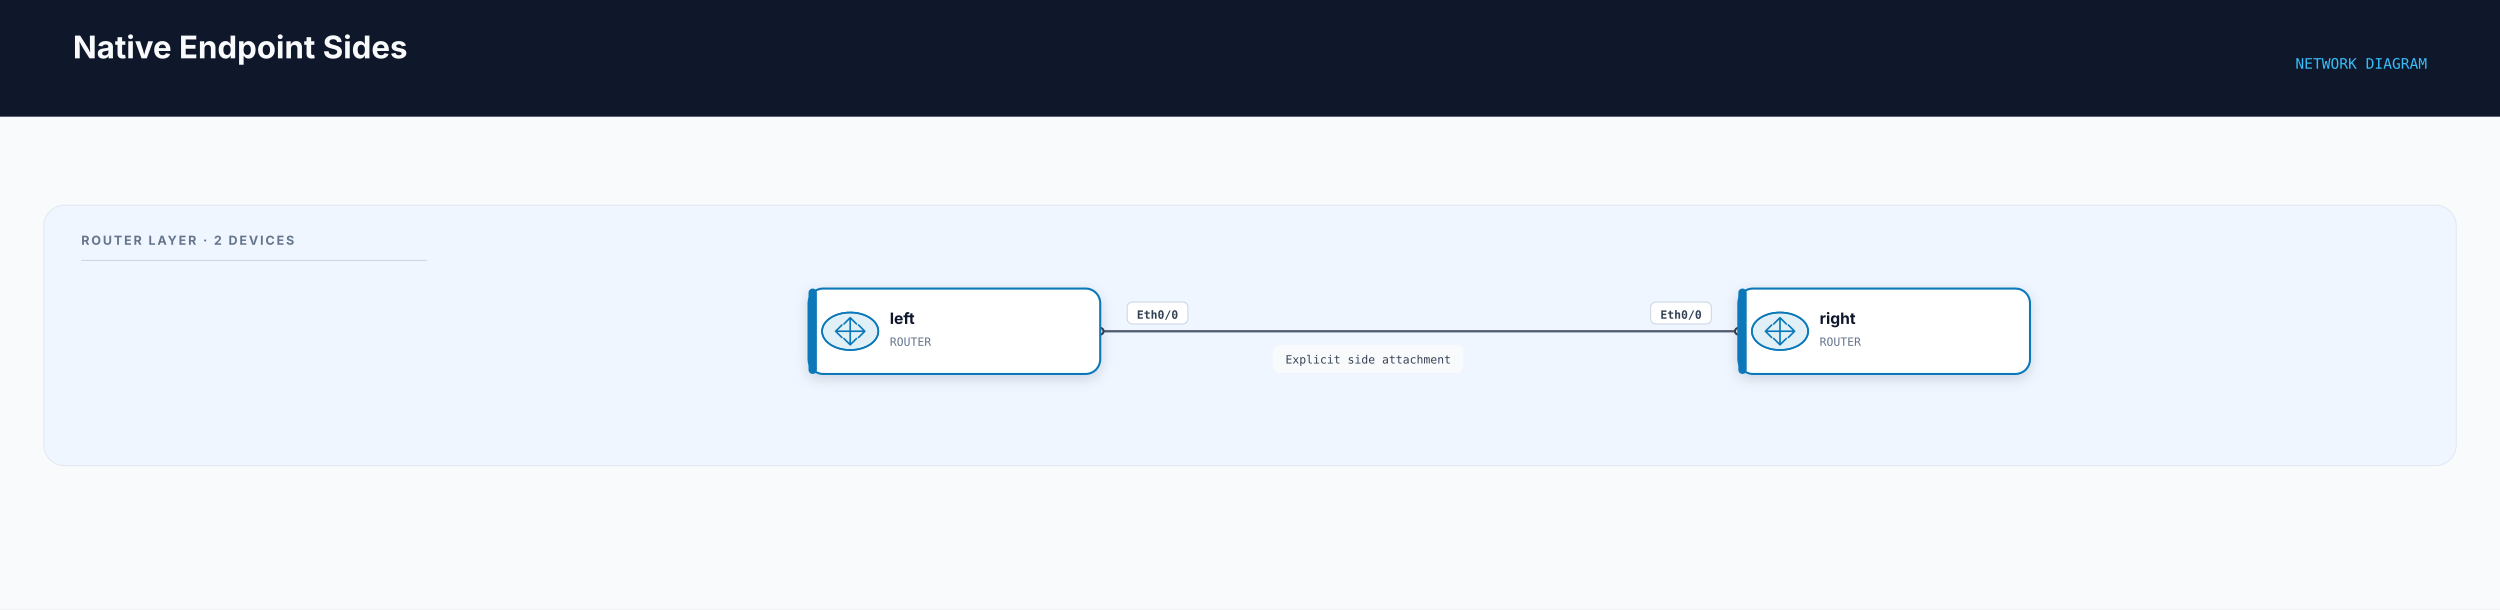
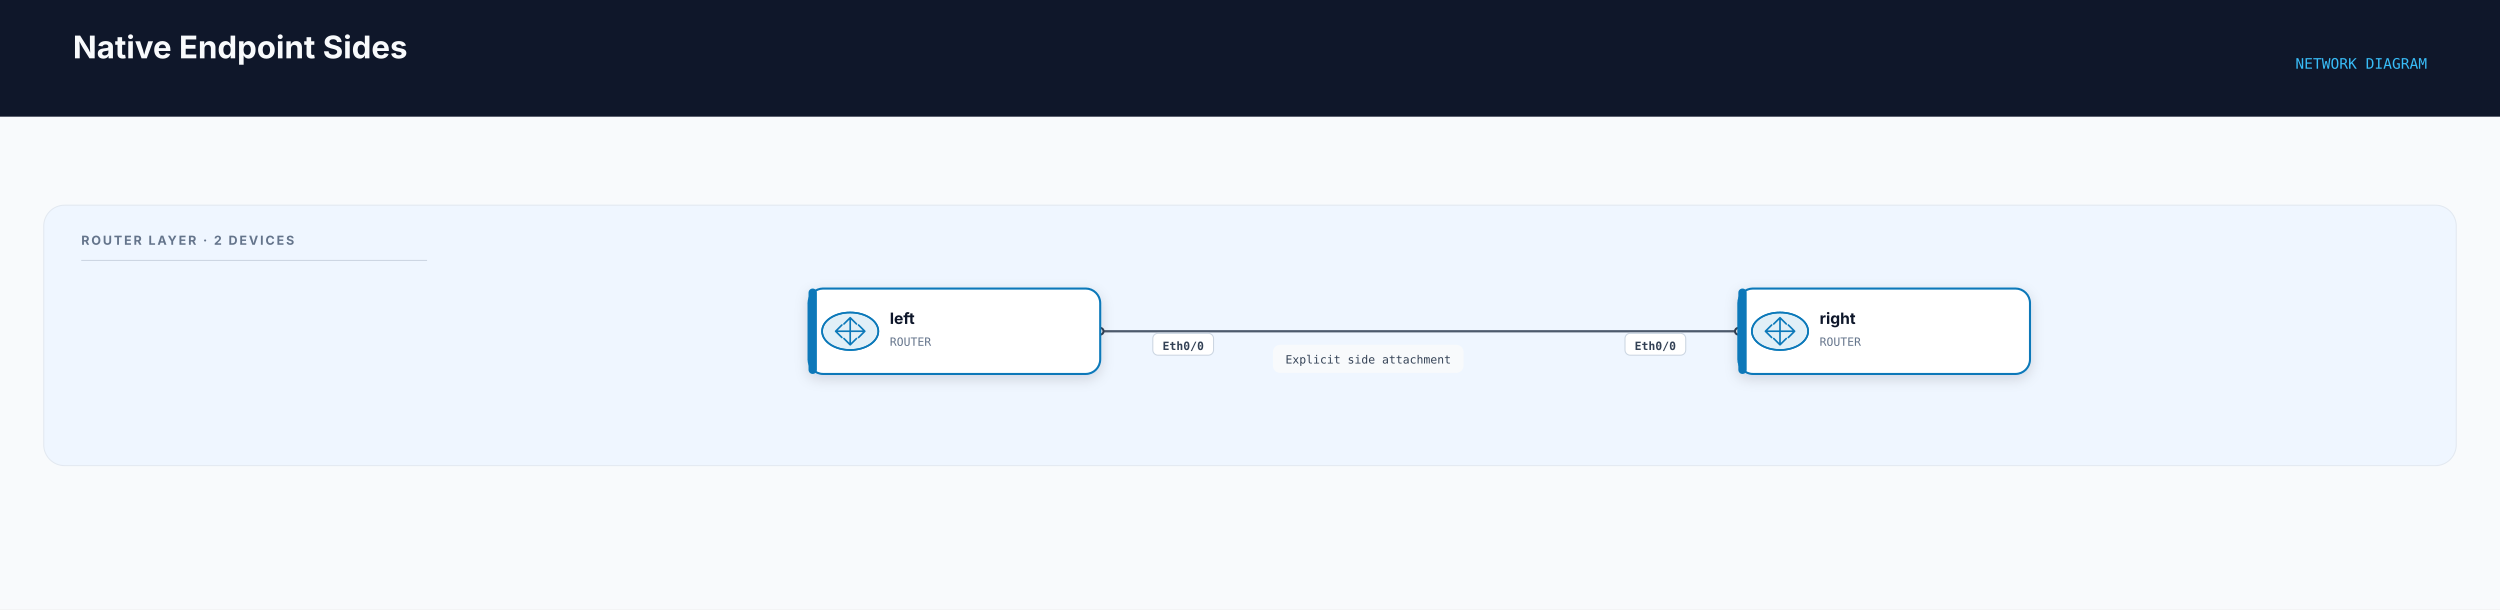
<svg xmlns="http://www.w3.org/2000/svg" class="theme-light" width="2400" height="585" viewBox="0 0 2400 585" role="img" shape-rendering="geometricPrecision">
  <defs>
    <filter id="shadow" x="-20%" y="-20%" width="140%" height="150%">
      <feDropShadow dx="0" dy="4" stdDeviation="6" flood-color="#0f172a" flood-opacity=".14" />
    </filter>
  </defs>
  <rect width="100%" height="100%" fill="#f8fafc" />
  <rect x="0" y="0" width="2400" height="112" fill="#0f172a" />
  <text x="70" y="56" fill="#f8fafc" font-family="Inter,Segoe UI,sans-serif" font-size="30" font-weight="700">Native Endpoint Sides</text>
  <text x="70" y="84" fill="#94a3b8" font-family="Inter,Segoe UI,sans-serif" font-size="15" />
  <text x="2330" y="66" text-anchor="end" fill="#38bdf8" font-family="ui-monospace,SFMono-Regular,monospace" font-size="14">NETWORK DIAGRAM</text>
  <rect x="42" y="197.0" width="2316.0" height="250.0" rx="20" fill="#eff6ff" stroke="#e2e8f0" />
  <g id="row-headings">
    <g class="row-heading row-heading-router">
      <path d="M78 250.0 H410" stroke="#cbd5e1" stroke-width="1" />
      <text x="78" y="235.0" fill="#64748b" font-family="Inter,Segoe UI,sans-serif" font-size="12" font-weight="700" letter-spacing="1.8">ROUTER LAYER · 2 DEVICES</text>
    </g>
  </g>
  <g id="links">
    <g id="link-1" data-netdiag-kind="link">
      <path d="M 1056.2 318.0 H 1110.2 L 1614.8 318.0 H 1668.8" fill="none" stroke="#334155" stroke-width="2.2" stroke-linecap="round" stroke-linejoin="round" opacity=".86" />
      <circle cx="1056.2" cy="318.0" r="3.2" fill="#ffffff" stroke="#334155" stroke-width="2" />
      <circle cx="1668.8" cy="318.0" r="3.2" fill="#ffffff" stroke="#334155" stroke-width="2" />
    </g>
  </g>
  <g id="nodes">
    <g id="left" data-netdiag-kind="node" filter="url(#shadow)">
      <rect x="776.2" y="277.0" width="280.0" height="82.0" rx="14" fill="#ffffff" stroke="#0878b9" stroke-width="2" />
      <rect x="776.2" y="277.0" width="8" height="82.0" rx="4" fill="#0878b9" />
      <g class="device-icon device-icon-router" transform="translate(816.2 318.0)" stroke="#0878b9" fill="none" stroke-width="1.6" stroke-linecap="round" stroke-linejoin="round">
        <ellipse cx="0" cy="0" rx="27" ry="18" fill="#0878b9" fill-opacity=".12" />
        <ellipse cx="0" cy="0" rx="27" ry="18" />
        <path d="M-14 0h28M8-6l6 6-6 6M14 0H-14M-8-6l-6 6 6 6" />
        <path d="M0-13v26M-6-7l6-6 6 6M-6 7l6 6 6-6" />
      </g>
      <text class="node-title" x="854.2" y="311.0" fill="#0f172a" font-family="Inter,Segoe UI,Arial,sans-serif" font-size="15" font-weight="700">left</text>
      <text x="854.2" y="332.0" fill="#64748b" font-family="ui-monospace,SFMono-Regular,monospace" font-size="11">ROUTER</text>
    </g>
    <g id="right" data-netdiag-kind="node" filter="url(#shadow)">
      <rect x="1668.8" y="277.0" width="280.0" height="82.0" rx="14" fill="#ffffff" stroke="#0878b9" stroke-width="2" />
      <rect x="1668.8" y="277.0" width="8" height="82.0" rx="4" fill="#0878b9" />
      <g class="device-icon device-icon-router" transform="translate(1708.8 318.0)" stroke="#0878b9" fill="none" stroke-width="1.6" stroke-linecap="round" stroke-linejoin="round">
        <ellipse cx="0" cy="0" rx="27" ry="18" fill="#0878b9" fill-opacity=".12" />
        <ellipse cx="0" cy="0" rx="27" ry="18" />
        <path d="M-14 0h28M8-6l6 6-6 6M14 0H-14M-8-6l-6 6 6 6" />
        <path d="M0-13v26M-6-7l6-6 6 6M-6 7l6 6 6-6" />
      </g>
      <text class="node-title" x="1746.8" y="311.0" fill="#0f172a" font-family="Inter,Segoe UI,Arial,sans-serif" font-size="15" font-weight="700">right</text>
      <text x="1746.8" y="332.0" fill="#64748b" font-family="ui-monospace,SFMono-Regular,monospace" font-size="11">ROUTER</text>
    </g>
  </g>
  <g id="link-annotations" pointer-events="none">
    <g id="link-annotation-1" class="link-annotation">
-       <rect class="interface-label-badge" x="1082.1" y="290.0" width="58.3" height="21.0" rx="5.0" fill="#ffffff" stroke="#cbd5e1" stroke-width="1" />
-       <text class="interface-label-text" x="1111.2" y="306.0" text-anchor="middle" fill="#334155" font-family="ui-monospace,SFMono-Regular,monospace" font-size="11" font-weight="650">Eth0/0</text>
-       <rect class="interface-label-badge" x="1584.6" y="290.0" width="58.3" height="21.0" rx="5.0" fill="#ffffff" stroke="#cbd5e1" stroke-width="1" />
-       <text class="interface-label-text" x="1613.8" y="306.0" text-anchor="middle" fill="#334155" font-family="ui-monospace,SFMono-Regular,monospace" font-size="11" font-weight="650">Eth0/0</text>
+       <rect class="interface-label-badge" x="1106.7" y="320.0" width="58.3" height="21.0" rx="5.0" fill="#ffffff" stroke="#cbd5e1" stroke-width="1" />
+       <text class="interface-label-text" x="1135.9" y="336.0" text-anchor="middle" fill="#334155" font-family="ui-monospace,SFMono-Regular,monospace" font-size="11" font-weight="650">Eth0/0</text>
+       <rect class="interface-label-badge" x="1560.0" y="320.0" width="58.3" height="21.0" rx="5.0" fill="#ffffff" stroke="#cbd5e1" stroke-width="1" />
+       <text class="interface-label-text" x="1589.1" y="336.0" text-anchor="middle" fill="#334155" font-family="ui-monospace,SFMono-Regular,monospace" font-size="11" font-weight="650">Eth0/0</text>
      <rect class="label-mask" x="1224.0" y="333.0" width="179.0" height="23" rx="5" fill="#f8fafc" stroke="#f8fafc" stroke-width="4" />
      <text x="1313.5" y="349.0" text-anchor="middle" fill="#334155" font-family="ui-monospace,SFMono-Regular,monospace" font-size="11" font-weight="500">Explicit side attachment</text>
    </g>
  </g>
</svg>
